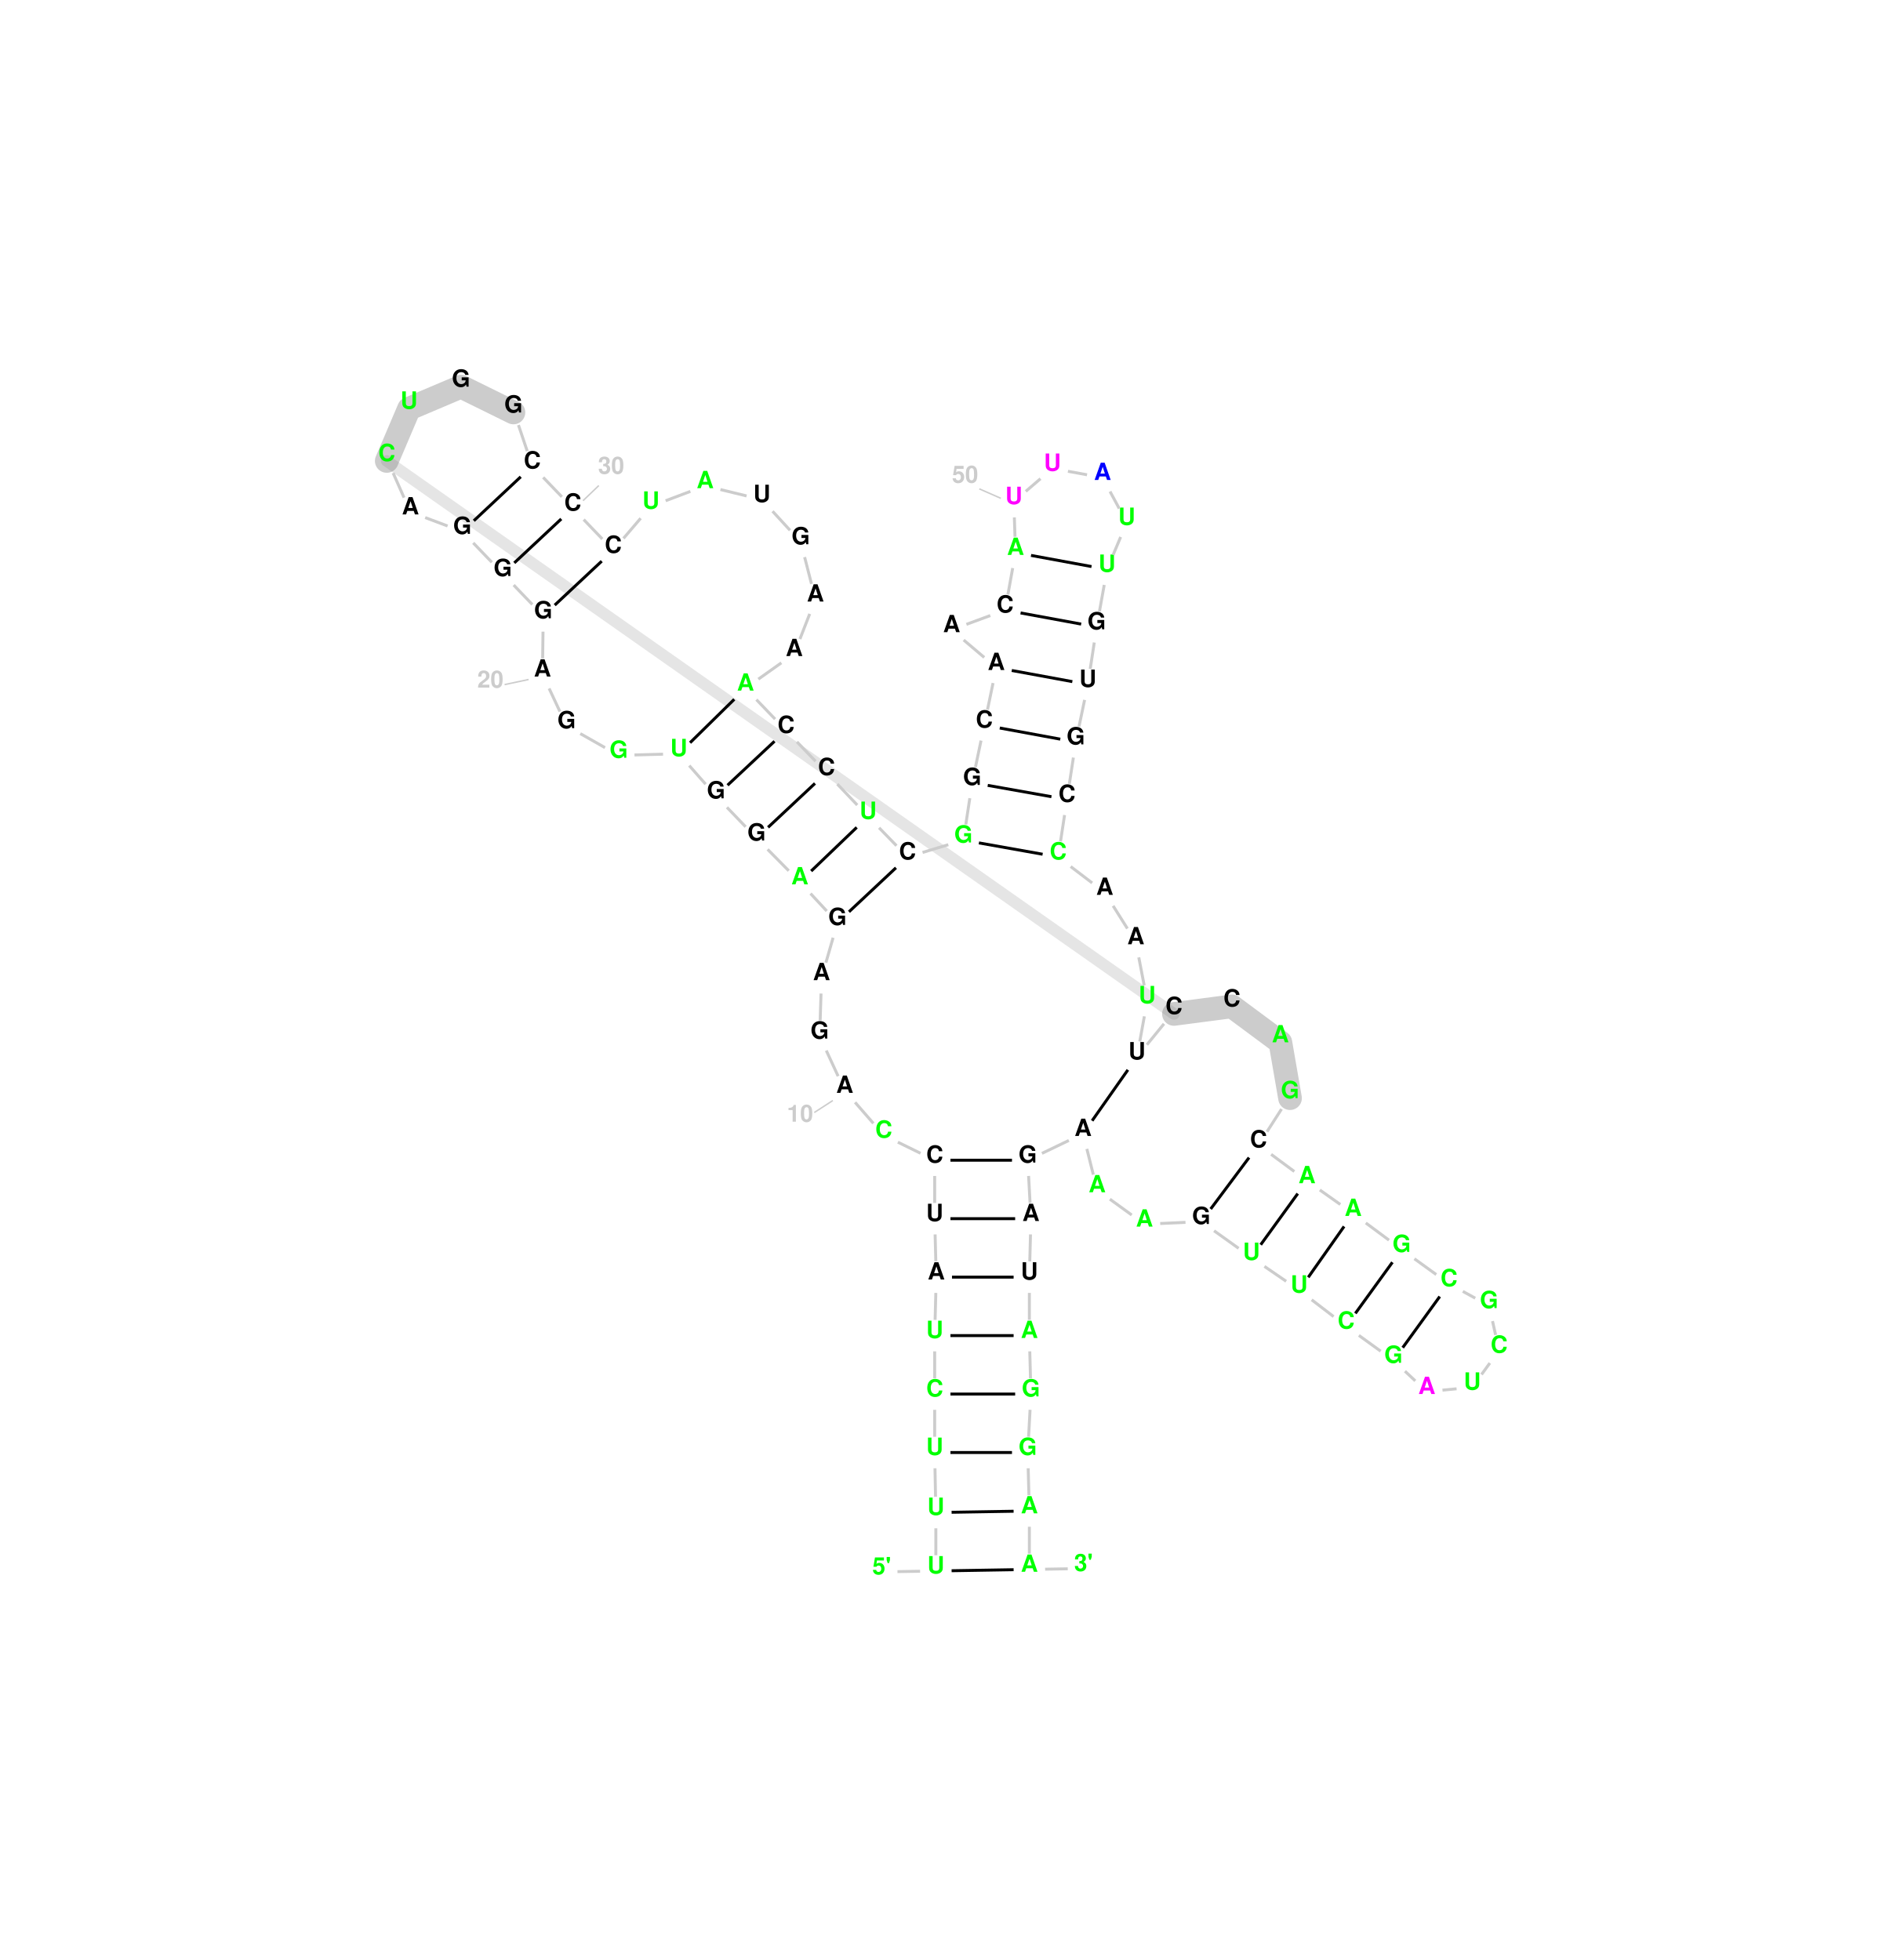
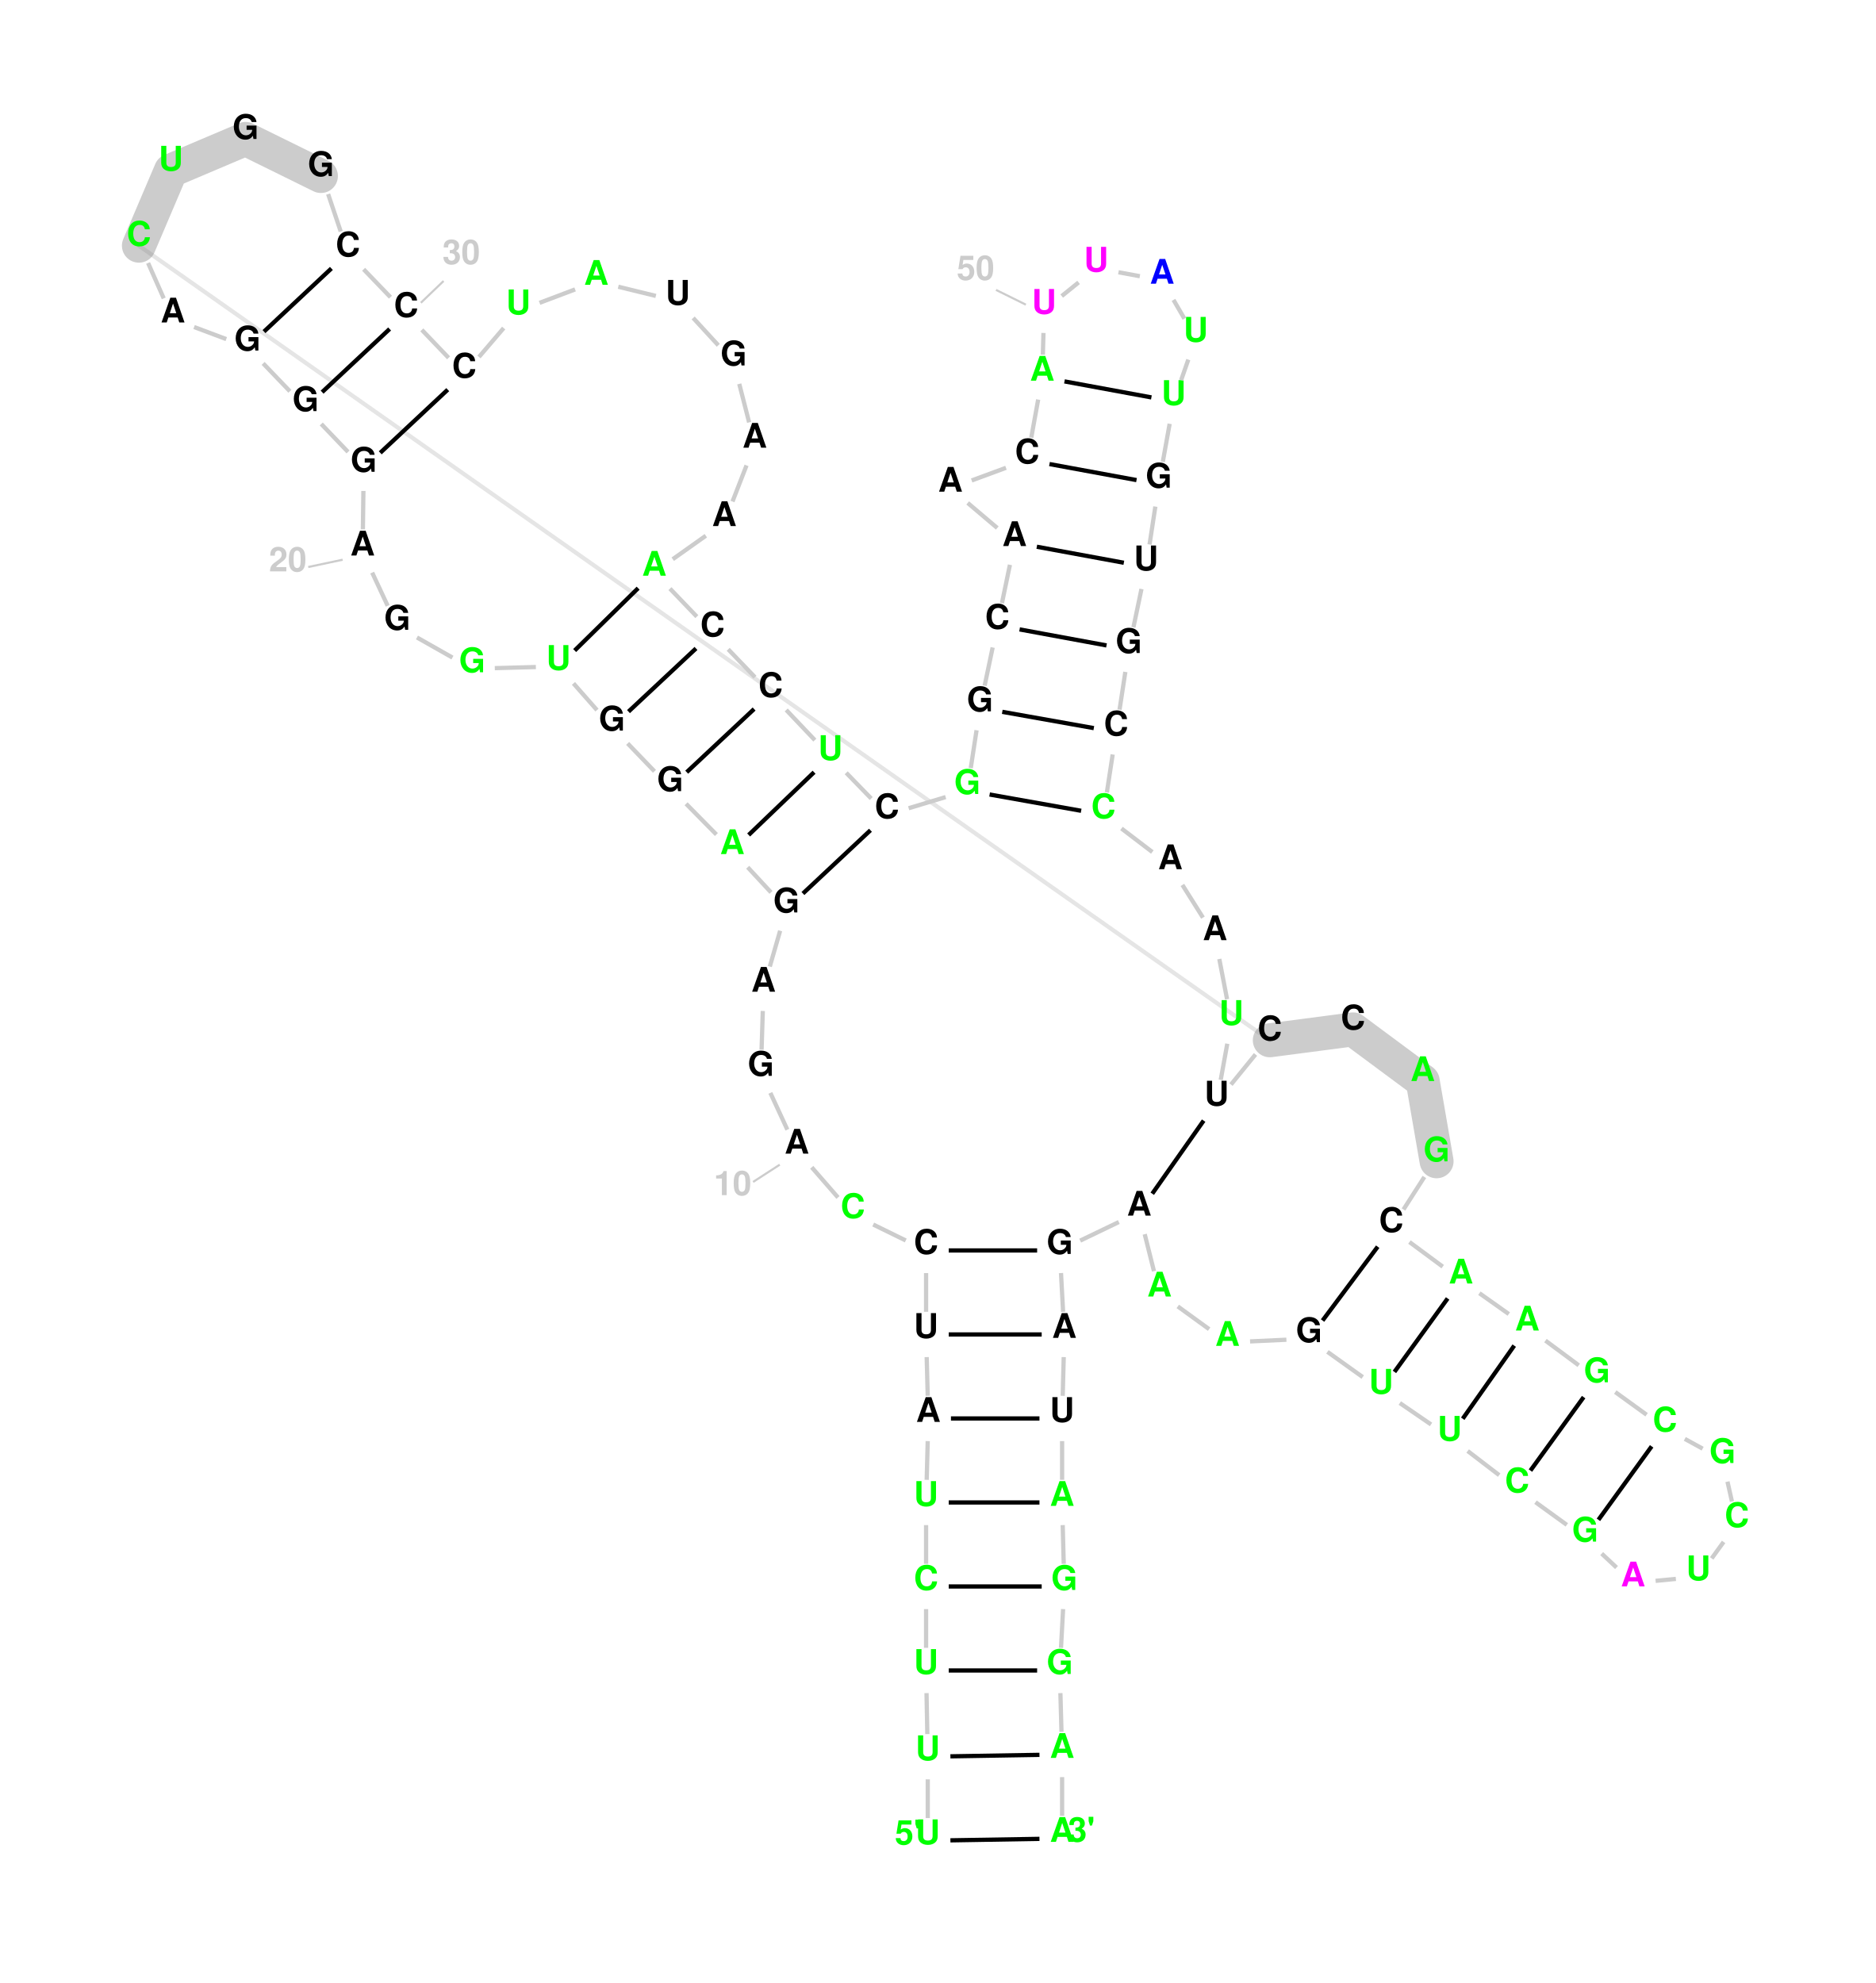
- <svg xmlns="http://www.w3.org/2000/svg" width="243.806" height="253.46">
+ <svg xmlns="http://www.w3.org/2000/svg" width="675.224" height="713.84">
  <g>
    <style type="text/css">


circle.red {stroke: rgb(255, 0, 255); fill: none; }
circle.green {stroke: rgb(0, 255, 0); fill: none; }
circle.blue {stroke: rgb(0, 0, 255); fill: none; }
circle.black {stroke: rgb(0, 0, 0); fill: none; }
circle.gray {stroke: rgb(204, 204, 204); fill: none; }
circle.brown {stroke: rgb(211.65, 104.55, 30.6); fill: none; }
- line.red {stroke: rgb(255, 0, 255); stroke-width: 0.382; }
- line.green {stroke: rgb(0, 255, 0); stroke-width: 0.382; }
- line.blue {stroke: rgb(0, 0, 255); stroke-width: 0.382; }
- line.black {stroke: rgb(0, 0, 0); stroke-width: 0.382; }
- line.gray {stroke: rgb(204, 204, 204); stroke-width: 0.382; }
- line.brown {stroke: rgb(211.65, 104.55, 30.6); stroke-width: 0.382; }
+ line.red {stroke: rgb(255, 0, 255); stroke-width: 1.528; }
+ line.green {stroke: rgb(0, 255, 0); stroke-width: 1.528; }
+ line.blue {stroke: rgb(0, 0, 255); stroke-width: 1.528; }
+ line.black {stroke: rgb(0, 0, 0); stroke-width: 1.528; }
+ line.gray {stroke: rgb(204, 204, 204); stroke-width: 1.528; }
+ line.brown {stroke: rgb(211.65, 104.55, 30.6); stroke-width: 1.528; }
line {stroke: rgb(0, 0, 0); }
- text.red {fill: rgb(255, 0, 255); font-size: 3.056px; font-weight: bold; font-family: Helvetica; }
- text.green {fill: rgb(0, 255, 0); font-size: 3.056px; font-weight: bold; font-family: Helvetica; }
- text.blue {fill: rgb(0, 0, 255); font-size: 3.056px; font-weight: bold; font-family: Helvetica; }
- text.black {fill: rgb(0, 0, 0); font-size: 3.056px; font-weight: bold; font-family: Helvetica; }
- text.gray {fill: rgb(204, 204, 204); font-size: 3.056px; font-weight: bold; font-family: Helvetica; }
- text.brown {fill: rgb(211.65, 104.55, 30.6); font-size: 3.056px; font-weight: bold; font-family: Helvetica; }
- text {fill: rgb(0, 0, 0); font-size: 3.056px; font-weight: bold; font-family: Helvetica; text-anchor: middle; alignment-baseline: middle; }
+ text.red {fill: rgb(255, 0, 255); font-size: 12.225px; font-weight: bold; font-family: Helvetica; }
+ text.green {fill: rgb(0, 255, 0); font-size: 12.225px; font-weight: bold; font-family: Helvetica; }
+ text.blue {fill: rgb(0, 0, 255); font-size: 12.225px; font-weight: bold; font-family: Helvetica; }
+ text.black {fill: rgb(0, 0, 0); font-size: 12.225px; font-weight: bold; font-family: Helvetica; }
+ text.gray {fill: rgb(204, 204, 204); font-size: 12.225px; font-weight: bold; font-family: Helvetica; }
+ text.brown {fill: rgb(211.65, 104.55, 30.6); font-size: 12.225px; font-weight: bold; font-family: Helvetica; }
+ text {fill: rgb(0, 0, 0); font-size: 12.225px; font-weight: bold; font-family: Helvetica; text-anchor: middle; alignment-baseline: middle; }

.pseudoknot_connection{stroke-linecap: round; stroke-opacity: 0.2; stroke-width: 1.5; }
- .pseudoknot_segment1{stroke-linecap: round; stroke-opacity: 0.4; stroke-width: 3.056; }
- .pseudoknot_segment2{stroke-linecap: round; stroke-opacity: 0.4; stroke-width: 3.056; }
- line.numbering-line{stroke: rgb(204, 204, 204); stroke-width: 0.191; }
+ .pseudoknot_segment1{stroke-linecap: round; stroke-opacity: 0.4; stroke-width: 12.225; }
+ .pseudoknot_segment2{stroke-linecap: round; stroke-opacity: 0.4; stroke-width: 12.225; }
+ line.numbering-line{stroke: rgb(204, 204, 204); stroke-width: 0.764; }
line.predicted{stroke: rgb(0, 0, 0); stroke-dasharray: 2; }
polyline{fill: none; stroke-linejoin: round; }
template{visibility: hidden; }
text.numbering-label{fill: rgb(204, 204, 204); }

</style>
  </g>
  <g>
-     <polyline points="50 59.61, 52.88 52.85, 59.6 50, 66.38 53.34" class="gray pseudoknot_segment1" stroke="gray" title="Pseudoknot 25:28--64:67(CUGG--CCAG)" id="pn-25-28-64-67" />
-   </g>
-   <g>
-     <polyline points="151.77 131.12, 159.26 130.14, 165.53 134.79, 166.78 142.01" class="gray pseudoknot_segment2" stroke="gray" title="Pseudoknot 25:28--64:67(CUGG--CCAG)" id="pn-25-28-64-67" />
-   </g>
-   <g>
-     <polyline points="50 59.61, 151.77 131.12" class="gray pseudoknot_connection" stroke="gray" title="Pseudoknot 25:28--64:67(CUGG--CCAG)" id="pn-25-28-64-67" />
-   </g>
-   <g>
-     <text x="113.991" y="203.576" class="green">5'</text>
-   </g>
-   <g>
-     <text x="120.99" y="203.46" class="green">U</text>
-   </g>
-   <g>
-     <line x1="123.027" y1="203.121" x2="131.043" y2="202.988" class="black" />
-   </g>
-   <g>
-     <text x="120.99" y="195.9" class="green">U</text>
-   </g>
-   <g>
-     <line x1="123.027" y1="195.561" x2="131.043" y2="195.428" class="black" />
-   </g>
-   <g>
-     <text x="120.84" y="188.14" class="green">U</text>
-   </g>
-   <g>
-     <line x1="122.877" y1="187.834" x2="130.833" y2="187.834" class="black" />
-   </g>
-   <g>
-     <text x="120.84" y="180.58" class="green">C</text>
-   </g>
-   <g>
-     <line x1="122.877" y1="180.274" x2="131.243" y2="180.274" class="black" />
-   </g>
-   <g>
-     <text x="120.84" y="173.02" class="green">U</text>
-   </g>
-   <g>
-     <line x1="122.877" y1="172.714" x2="131.043" y2="172.714" class="black" />
-   </g>
-   <g>
-     <text x="121.04" y="165.46" class="black">A</text>
-   </g>
-   <g>
-     <line x1="123.077" y1="165.154" x2="131.043" y2="165.154" class="black" />
-   </g>
-   <g>
-     <text x="120.84" y="157.9" class="black">U</text>
-   </g>
-   <g>
-     <line x1="122.877" y1="157.594" x2="131.243" y2="157.594" class="black" />
-   </g>
-   <g>
-     <text x="120.84" y="150.34" class="black">C</text>
-   </g>
-   <g>
-     <line x1="122.877" y1="150.034" x2="130.833" y2="150.034" class="black" />
-   </g>
-   <g>
-     <text x="114.25" y="147.11" class="green">C</text>
-   </g>
-   <g>
-     <text x="109.21" y="141.32" class="black">A</text>
-   </g>
-   <g>
-     <text x="103.436" y="145.055" class="numbering-label sequential">10</text>
-   </g>
-   <g>
-     <line x1="107.67" y1="142.316" x2="105.27" y2="143.869" class="numbering-line sequential" />
-   </g>
-   <g>
-     <text x="105.97" y="134.31" class="black">G</text>
-   </g>
-   <g>
-     <text x="106.21" y="126.75" class="black">A</text>
-   </g>
-   <g>
-     <text x="108.27" y="119.61" class="black">G</text>
-   </g>
-   <g>
-     <line x1="109.757" y1="117.911" x2="115.833" y2="112.218" class="black" />
-   </g>
-   <g>
-     <text x="103.4" y="114.36" class="green">A</text>
-   </g>
-   <g>
-     <line x1="104.87" y1="112.644" x2="110.76" y2="106.995" class="black" />
-   </g>
-   <g>
-     <text x="97.81" y="108.69" class="black">G</text>
-   </g>
-   <g>
-     <line x1="99.297" y1="106.991" x2="105.363" y2="101.307" class="black" />
-   </g>
-   <g>
-     <text x="92.57" y="103.24" class="black">G</text>
-   </g>
-   <g>
-     <line x1="94.058" y1="101.542" x2="100.132" y2="95.857" class="black" />
-   </g>
-   <g>
-     <text x="87.76" y="97.78" class="green">U</text>
-   </g>
-   <g>
-     <line x1="89.213" y1="96.046" x2="94.927" y2="90.432" class="black" />
-   </g>
-   <g>
-     <text x="79.99" y="97.99" class="green">G</text>
-   </g>
-   <g>
-     <text x="73.25" y="94.17" class="black">G</text>
-   </g>
-   <g>
-     <text x="70.13" y="87.49" class="black">A</text>
-   </g>
-   <g>
-     <text x="63.404" y="88.918" class="numbering-label sequential">20</text>
-   </g>
-   <g>
-     <line x1="68.336" y1="87.871" x2="65.237" y2="88.529" class="numbering-line sequential" />
-   </g>
-   <g>
-     <text x="70.23" y="79.95" class="black">G</text>
-   </g>
-   <g>
-     <line x1="71.718" y1="78.252" x2="77.792" y2="72.567" class="black" />
-   </g>
-   <g>
-     <text x="65" y="74.49" class="black">G</text>
-   </g>
-   <g>
-     <line x1="66.488" y1="72.792" x2="72.562" y2="67.107" class="black" />
-   </g>
-   <g>
-     <text x="59.77" y="69.04" class="black">G</text>
-   </g>
-   <g>
-     <line x1="61.257" y1="67.341" x2="67.323" y2="61.657" class="black" />
-   </g>
-   <g>
-     <text x="53.06" y="66.52" class="black">A</text>
-   </g>
-   <g>
-     <text x="50" y="59.61" class="green">C</text>
-   </g>
-   <g>
-     <text x="52.88" y="52.85" class="green">U</text>
-   </g>
-   <g>
-     <text x="59.6" y="50" class="black">G</text>
-   </g>
-   <g>
-     <text x="66.38" y="53.34" class="black">G</text>
-   </g>
-   <g>
-     <text x="68.81" y="60.57" class="black">C</text>
-   </g>
-   <g>
-     <text x="74.05" y="66.02" class="black">C</text>
-   </g>
-   <g>
-     <text x="79.011" y="61.259" class="numbering-label sequential">30</text>
-   </g>
-   <g>
-     <line x1="75.373" y1="64.75" x2="77.419" y2="62.787" class="numbering-line sequential" />
-   </g>
-   <g>
-     <text x="79.28" y="71.48" class="black">C</text>
-   </g>
-   <g>
-     <text x="84.15" y="65.78" class="green">U</text>
-   </g>
-   <g>
-     <text x="91.16" y="63.13" class="green">A</text>
-   </g>
-   <g>
-     <text x="98.5" y="64.92" class="black">U</text>
-   </g>
-   <g>
-     <text x="103.52" y="70.38" class="black">G</text>
-   </g>
-   <g>
-     <text x="105.42" y="77.79" class="black">A</text>
-   </g>
-   <g>
-     <text x="102.68" y="84.84" class="black">A</text>
-   </g>
-   <g>
-     <text x="96.38" y="89.31" class="green">A</text>
-   </g>
-   <g>
-     <text x="101.62" y="94.77" class="black">C</text>
-   </g>
-   <g>
-     <text x="106.85" y="100.22" class="black">C</text>
-   </g>
-   <g>
-     <text x="112.23" y="105.89" class="green">U</text>
-   </g>
-   <g>
-     <text x="117.32" y="111.13" class="black">C</text>
-   </g>
-   <g>
-     <text x="124.55" y="108.95" class="green">G</text>
-   </g>
-   <g>
-     <line x1="126.556" y1="109.001" x2="134.794" y2="110.467" class="black" />
-   </g>
-   <g>
-     <text x="125.69" y="101.51" class="black">G</text>
-   </g>
-   <g>
-     <line x1="127.696" y1="101.561" x2="135.934" y2="103.027" class="black" />
-   </g>
-   <g>
-     <text x="127.25" y="94.08" class="black">C</text>
-   </g>
-   <g>
-     <line x1="129.254" y1="94.144" x2="137.076" y2="95.585" class="black" />
-   </g>
-   <g>
-     <text x="128.8" y="86.64" class="black">A</text>
-   </g>
-   <g>
-     <line x1="130.804" y1="86.703" x2="138.636" y2="88.145" class="black" />
-   </g>
-   <g>
-     <text x="123.03" y="81.75" class="black">A</text>
-   </g>
-   <g>
-     <text x="129.94" y="79.2" class="black">C</text>
-   </g>
-   <g>
-     <line x1="131.944" y1="79.263" x2="139.776" y2="80.705" class="black" />
-   </g>
-   <g>
-     <text x="131.29" y="71.76" class="green">A</text>
-   </g>
-   <g>
-     <line x1="133.294" y1="71.824" x2="141.116" y2="73.265" class="black" />
-   </g>
-   <g>
-     <text x="131.071" y="65.177" class="red">U</text>
-   </g>
-   <g>
-     <text x="124.774" y="62.415" class="numbering-label sequential">50</text>
-   </g>
-   <g>
-     <line x1="129.392" y1="64.441" x2="126.608" y2="63.219" class="numbering-line sequential" />
-   </g>
-   <g>
-     <text x="136.062" y="60.88" class="red">U</text>
-   </g>
-   <g>
-     <text x="142.54" y="62.073" class="blue">A</text>
-   </g>
-   <g>
-     <text x="145.671" y="67.868" class="green">U</text>
-   </g>
-   <g>
-     <text x="143.12" y="73.94" class="green">U</text>
-   </g>
-   <g>
-     <text x="141.78" y="81.38" class="black">G</text>
-   </g>
-   <g>
-     <text x="140.64" y="88.82" class="black">U</text>
-   </g>
-   <g>
-     <text x="139.08" y="96.26" class="black">G</text>
-   </g>
-   <g>
-     <text x="137.94" y="103.69" class="black">C</text>
-   </g>
-   <g>
-     <text x="136.8" y="111.13" class="green">C</text>
-   </g>
-   <g>
-     <text x="142.82" y="115.72" class="black">A</text>
-   </g>
-   <g>
-     <text x="146.84" y="122.11" class="black">A</text>
-   </g>
-   <g>
-     <text x="148.31" y="129.73" class="green">U</text>
-   </g>
-   <g>
-     <text x="146.99" y="136.99" class="black">U</text>
-   </g>
-   <g>
-     <line x1="145.818" y1="138.351" x2="141.192" y2="144.928" class="black" />
-   </g>
-   <g>
-     <text x="151.77" y="131.12" class="black">C</text>
-   </g>
-   <g>
-     <text x="159.26" y="130.14" class="black">C</text>
-   </g>
-   <g>
-     <text x="165.53" y="134.79" class="green">A</text>
-   </g>
-   <g>
-     <text x="166.78" y="142.01" class="green">G</text>
-   </g>
-   <g>
-     <text x="162.7" y="148.37" class="black">C</text>
-   </g>
-   <g>
-     <line x1="161.481" y1="149.697" x2="156.519" y2="156.342" class="black" />
-   </g>
-   <g>
-     <text x="168.97" y="153.01" class="green">A</text>
-   </g>
-   <g>
-     <line x1="167.775" y1="154.354" x2="162.985" y2="160.964" class="black" />
-   </g>
-   <g>
-     <text x="174.94" y="157.24" class="green">A</text>
-   </g>
-   <g>
-     <line x1="173.767" y1="158.6" x2="169.133" y2="165.179" class="black" />
-   </g>
-   <g>
-     <text x="181.21" y="161.89" class="green">G</text>
-   </g>
-   <g>
-     <line x1="180.015" y1="163.234" x2="175.225" y2="169.844" class="black" />
-   </g>
-   <g>
-     <text x="187.33" y="166.32" class="green">C</text>
-   </g>
-   <g>
-     <line x1="186.135" y1="167.664" x2="181.345" y2="174.274" class="black" />
-   </g>
-   <g>
-     <text x="192.51" y="169.158" class="green">G</text>
-   </g>
-   <g>
-     <text x="193.806" y="174.921" class="green">C</text>
-   </g>
-   <g>
-     <text x="190.341" y="179.704" class="green">U</text>
-   </g>
-   <g>
-     <text x="184.461" y="180.268" class="red">A</text>
-   </g>
-   <g>
-     <text x="180.15" y="176.23" class="green">G</text>
-   </g>
-   <g>
-     <text x="174.03" y="171.8" class="green">C</text>
-   </g>
-   <g>
-     <text x="167.96" y="167.15" class="green">U</text>
-   </g>
-   <g>
-     <text x="161.79" y="162.92" class="green">U</text>
-   </g>
-   <g>
-     <text x="155.3" y="158.28" class="black">G</text>
-   </g>
-   <g>
-     <text x="147.96" y="158.62" class="green">A</text>
-   </g>
-   <g>
-     <text x="141.84" y="154.18" class="green">A</text>
-   </g>
-   <g>
-     <text x="140.02" y="146.9" class="black">A</text>
-   </g>
-   <g>
-     <text x="132.87" y="150.34" class="black">G</text>
-   </g>
-   <g>
-     <text x="133.28" y="157.9" class="black">A</text>
-   </g>
-   <g>
-     <text x="133.08" y="165.46" class="black">U</text>
-   </g>
-   <g>
-     <text x="133.08" y="173.02" class="green">A</text>
-   </g>
-   <g>
-     <text x="133.28" y="180.58" class="green">G</text>
-   </g>
-   <g>
-     <text x="132.87" y="188.14" class="green">G</text>
-   </g>
-   <g>
-     <text x="133.08" y="195.7" class="green">A</text>
-   </g>
-   <g>
-     <text x="133.08" y="203.26" class="green">A</text>
-   </g>
-   <g>
-     <text x="140.079" y="203.144" class="green">3'</text>
-   </g>
-   <g>
-     <line x1="116.028" y1="203.236" x2="118.953" y2="203.188" class="gray" />
-   </g>
-   <g>
-     <line x1="120.99" y1="201.117" x2="120.99" y2="197.632" class="gray" />
-   </g>
-   <g>
-     <line x1="120.951" y1="193.557" x2="120.879" y2="189.871" class="gray" />
-   </g>
-   <g>
-     <line x1="120.84" y1="185.797" x2="120.84" y2="182.312" class="gray" />
-   </g>
-   <g>
-     <line x1="120.84" y1="178.237" x2="120.84" y2="174.752" class="gray" />
-   </g>
-   <g>
-     <line x1="120.894" y1="170.678" x2="120.986" y2="167.191" class="gray" />
-   </g>
-   <g>
-     <line x1="120.986" y1="163.118" x2="120.894" y2="159.631" class="gray" />
-   </g>
-   <g>
-     <line x1="120.84" y1="155.557" x2="120.84" y2="152.072" class="gray" />
-   </g>
-   <g>
-     <line x1="119.01" y1="149.138" x2="116.08" y2="147.701" class="gray" />
-   </g>
-   <g>
-     <line x1="112.912" y1="145.268" x2="110.548" y2="142.551" class="gray" />
-   </g>
-   <g>
-     <line x1="108.355" y1="139.165" x2="106.825" y2="135.854" class="gray" />
-   </g>
-   <g>
-     <line x1="106.035" y1="131.968" x2="106.145" y2="128.481" class="gray" />
-   </g>
-   <g>
-     <line x1="106.775" y1="124.487" x2="107.705" y2="121.262" class="gray" />
-   </g>
-   <g>
-     <line x1="106.884" y1="117.811" x2="104.786" y2="115.548" class="gray" />
-   </g>
-   <g>
-     <line x1="101.97" y1="112.603" x2="99.24" y2="109.835" class="gray" />
-   </g>
-   <g>
-     <line x1="96.398" y1="106.916" x2="93.982" y2="104.403" class="gray" />
-   </g>
-   <g>
-     <line x1="91.223" y1="101.406" x2="89.107" y2="99.003" class="gray" />
-   </g>
-   <g>
-     <line x1="85.723" y1="97.529" x2="82.027" y2="97.629" class="gray" />
-   </g>
-   <g>
-     <line x1="78.217" y1="96.68" x2="75.023" y2="94.869" class="gray" />
-   </g>
-   <g>
-     <line x1="72.388" y1="92.018" x2="70.992" y2="89.03" class="gray" />
-   </g>
-   <g>
-     <line x1="70.157" y1="85.147" x2="70.203" y2="81.682" class="gray" />
-   </g>
-   <g>
-     <line x1="68.821" y1="78.173" x2="66.409" y2="75.656" class="gray" />
-   </g>
-   <g>
-     <line x1="63.589" y1="72.714" x2="61.181" y2="70.204" class="gray" />
-   </g>
-   <g>
-     <line x1="57.863" y1="68.018" x2="54.967" y2="66.931" class="gray" />
-   </g>
-   <g>
-     <line x1="52.235" y1="64.351" x2="50.825" y2="61.167" class="gray" />
-   </g>
-   <g>
-     <line x1="50.799" y1="57.43" x2="52.081" y2="54.419" class="gray" />
-   </g>
-   <g>
-     <line x1="54.756" y1="51.749" x2="57.724" y2="50.49" class="gray" />
-   </g>
-   <g>
-     <line x1="61.428" y1="50.595" x2="64.552" y2="52.134" class="gray" />
-   </g>
-   <g>
-     <line x1="67.029" y1="54.966" x2="68.161" y2="58.333" class="gray" />
-   </g>
-   <g>
-     <line x1="70.222" y1="61.733" x2="72.638" y2="64.246" class="gray" />
-   </g>
-   <g>
-     <line x1="75.459" y1="67.186" x2="77.871" y2="69.703" class="gray" />
-   </g>
-   <g>
-     <line x1="80.603" y1="69.625" x2="82.826" y2="67.023" class="gray" />
-   </g>
-   <g>
-     <line x1="86.056" y1="64.754" x2="89.254" y2="63.545" class="gray" />
-   </g>
-   <g>
-     <line x1="93.139" y1="63.307" x2="96.52" y2="64.132" class="gray" />
-   </g>
-   <g>
-     <line x1="99.879" y1="66.114" x2="102.141" y2="68.575" class="gray" />
-   </g>
-   <g>
-     <line x1="104.026" y1="72.048" x2="104.914" y2="75.511" class="gray" />
-   </g>
-   <g>
-     <line x1="104.682" y1="79.383" x2="103.418" y2="82.635" class="gray" />
-   </g>
-   <g>
-     <line x1="101.018" y1="85.713" x2="98.042" y2="87.825" class="gray" />
-   </g>
-   <g>
-     <line x1="97.791" y1="90.474" x2="100.209" y2="92.994" class="gray" />
-   </g>
-   <g>
-     <line x1="103.031" y1="95.934" x2="105.439" y2="98.444" class="gray" />
-   </g>
-   <g>
-     <line x1="108.252" y1="101.392" x2="110.828" y2="104.106" class="gray" />
-   </g>
-   <g>
-     <line x1="113.65" y1="107.046" x2="115.9" y2="109.363" class="gray" />
-   </g>
-   <g>
-     <line x1="119.271" y1="110.236" x2="122.599" y2="109.233" class="gray" />
-   </g>
-   <g>
-     <line x1="124.859" y1="106.63" x2="125.381" y2="103.218" class="gray" />
-   </g>
-   <g>
-     <line x1="126.109" y1="99.21" x2="126.831" y2="95.768" class="gray" />
-   </g>
-   <g>
-     <line x1="127.666" y1="91.78" x2="128.384" y2="88.329" class="gray" />
-   </g>
-   <g>
-     <line x1="127.246" y1="85.017" x2="124.584" y2="82.762" class="gray" />
-   </g>
-   <g>
-     <line x1="124.941" y1="80.739" x2="128.029" y2="79.6" class="gray" />
-   </g>
-   <g>
-     <line x1="130.304" y1="76.89" x2="130.926" y2="73.459" class="gray" />
-   </g>
-   <g>
-     <line x1="131.222" y1="69.418" x2="131.139" y2="66.908" class="gray" />
-   </g>
-   <g>
-     <line x1="132.615" y1="63.542" x2="134.518" y2="61.903" class="gray" />
-   </g>
-   <g>
-     <line x1="138.066" y1="60.943" x2="140.536" y2="61.398" class="gray" />
-   </g>
-   <g>
-     <line x1="143.508" y1="63.56" x2="144.702" y2="65.769" class="gray" />
-   </g>
-   <g>
-     <line x1="144.882" y1="69.44" x2="143.909" y2="71.756" class="gray" />
-   </g>
-   <g>
-     <line x1="142.759" y1="75.64" x2="142.141" y2="79.069" class="gray" />
-   </g>
-   <g>
-     <line x1="141.471" y1="83.088" x2="140.949" y2="86.5" class="gray" />
-   </g>
-   <g>
-     <line x1="140.222" y1="90.508" x2="139.498" y2="93.96" class="gray" />
-   </g>
-   <g>
-     <line x1="138.771" y1="97.968" x2="138.249" y2="101.37" class="gray" />
-   </g>
-   <g>
-     <line x1="137.631" y1="105.398" x2="137.109" y2="108.81" class="gray" />
-   </g>
-   <g>
-     <line x1="138.42" y1="112.06" x2="141.2" y2="114.179" class="gray" />
-   </g>
-   <g>
-     <line x1="143.905" y1="117.139" x2="145.755" y2="120.08" class="gray" />
-   </g>
-   <g>
-     <line x1="147.226" y1="123.805" x2="147.924" y2="127.424" class="gray" />
-   </g>
-   <g>
-     <line x1="147.946" y1="131.429" x2="147.354" y2="134.68" class="gray" />
-   </g>
-   <g>
-     <line x1="148.277" y1="135.104" x2="150.483" y2="132.394" class="gray" />
-   </g>
-   <g>
-     <line x1="153.79" y1="130.55" x2="157.24" y2="130.099" class="gray" />
-   </g>
-   <g>
-     <line x1="160.897" y1="131.048" x2="163.893" y2="133.271" class="gray" />
-   </g>
-   <g>
-     <line x1="165.878" y1="136.492" x2="166.432" y2="139.697" class="gray" />
-   </g>
-   <g>
-     <line x1="165.68" y1="143.419" x2="163.8" y2="146.349" class="gray" />
-   </g>
-   <g>
-     <line x1="164.338" y1="149.276" x2="167.332" y2="151.492" class="gray" />
-   </g>
-   <g>
-     <line x1="170.632" y1="153.882" x2="173.278" y2="155.756" class="gray" />
-   </g>
-   <g>
-     <line x1="176.577" y1="158.148" x2="179.573" y2="160.371" class="gray" />
-   </g>
-   <g>
-     <line x1="182.86" y1="162.779" x2="185.68" y2="164.82" class="gray" />
-   </g>
-   <g>
-     <line x1="189.117" y1="166.994" x2="190.723" y2="167.874" class="gray" />
-   </g>
-   <g>
-     <line x1="192.957" y1="170.841" x2="193.359" y2="172.628" class="gray" />
-   </g>
-   <g>
-     <line x1="192.611" y1="176.265" x2="191.536" y2="177.749" class="gray" />
-   </g>
-   <g>
-     <line x1="188.312" y1="179.593" x2="186.489" y2="179.768" class="gray" />
-   </g>
-   <g>
-     <line x1="182.974" y1="178.569" x2="181.637" y2="177.317" class="gray" />
-   </g>
-   <g>
-     <line x1="178.5" y1="174.73" x2="175.68" y2="172.689" class="gray" />
-   </g>
-   <g>
-     <line x1="172.413" y1="170.255" x2="169.577" y2="168.083" class="gray" />
-   </g>
-   <g>
-     <line x1="166.28" y1="165.692" x2="163.47" y2="163.766" class="gray" />
-   </g>
-   <g>
-     <line x1="160.133" y1="161.429" x2="156.957" y2="159.159" class="gray" />
-   </g>
-   <g>
-     <line x1="153.265" y1="158.069" x2="149.995" y2="158.22" class="gray" />
-   </g>
-   <g>
-     <line x1="146.311" y1="157.118" x2="143.489" y2="155.071" class="gray" />
-   </g>
-   <g>
-     <line x1="141.346" y1="151.898" x2="140.514" y2="148.571" class="gray" />
-   </g>
-   <g>
-     <line x1="138.184" y1="147.478" x2="134.706" y2="149.151" class="gray" />
-   </g>
-   <g>
-     <line x1="132.98" y1="152.069" x2="133.17" y2="155.56" class="gray" />
-   </g>
-   <g>
-     <line x1="133.226" y1="159.631" x2="133.134" y2="163.118" class="gray" />
-   </g>
-   <g>
-     <line x1="133.08" y1="167.192" x2="133.08" y2="170.677" class="gray" />
-   </g>
-   <g>
-     <line x1="133.134" y1="174.751" x2="133.226" y2="178.238" class="gray" />
-   </g>
-   <g>
-     <line x1="133.17" y1="182.309" x2="132.98" y2="185.8" class="gray" />
-   </g>
-   <g>
-     <line x1="132.927" y1="189.871" x2="133.023" y2="193.358" class="gray" />
-   </g>
-   <g>
-     <line x1="133.08" y1="197.432" x2="133.08" y2="200.917" class="gray" />
-   </g>
-   <g>
-     <line x1="135.117" y1="202.921" x2="138.042" y2="202.872" class="gray" />
+     <polyline points="50 88.44, 61.52 61.4, 88.4 50, 115.52 63.36" class="gray pseudoknot_segment1" stroke="gray" title="Pseudoknot 25:28--64:67(CUGG--CCAG)" id="pn-25-28-64-67" />
+   </g>
+   <g>
+     <polyline points="457.08 374.48, 487.04 370.56, 512.12 389.16, 517.12 418.04" class="gray pseudoknot_segment2" stroke="gray" title="Pseudoknot 25:28--64:67(CUGG--CCAG)" id="pn-25-28-64-67" />
+   </g>
+   <g>
+     <polyline points="50 88.44, 457.08 374.48" class="gray pseudoknot_connection" stroke="gray" title="Pseudoknot 25:28--64:67(CUGG--CCAG)" id="pn-25-28-64-67" />
+   </g>
+   <g>
+     <text x="326.961" y="663.956" class="green">5'</text>
+   </g>
+   <g>
+     <text x="333.96" y="663.84" class="green">U</text>
+   </g>
+   <g>
+     <line x1="342.109" y1="662.483" x2="374.171" y2="661.952" class="black" />
+   </g>
+   <g>
+     <text x="333.96" y="633.6" class="green">U</text>
+   </g>
+   <g>
+     <line x1="342.109" y1="632.243" x2="374.171" y2="631.712" class="black" />
+   </g>
+   <g>
+     <text x="333.36" y="602.56" class="green">U</text>
+   </g>
+   <g>
+     <line x1="341.51" y1="601.338" x2="373.33" y2="601.338" class="black" />
+   </g>
+   <g>
+     <text x="333.36" y="572.32" class="green">C</text>
+   </g>
+   <g>
+     <line x1="341.51" y1="571.098" x2="374.97" y2="571.098" class="black" />
+   </g>
+   <g>
+     <text x="333.36" y="542.08" class="green">U</text>
+   </g>
+   <g>
+     <line x1="341.51" y1="540.858" x2="374.17" y2="540.858" class="black" />
+   </g>
+   <g>
+     <text x="334.16" y="511.84" class="black">A</text>
+   </g>
+   <g>
+     <line x1="342.31" y1="510.618" x2="374.17" y2="510.618" class="black" />
+   </g>
+   <g>
+     <text x="333.36" y="481.6" class="black">U</text>
+   </g>
+   <g>
+     <line x1="341.51" y1="480.378" x2="374.97" y2="480.378" class="black" />
+   </g>
+   <g>
+     <text x="333.36" y="451.36" class="black">C</text>
+   </g>
+   <g>
+     <line x1="341.51" y1="450.138" x2="373.33" y2="450.138" class="black" />
+   </g>
+   <g>
+     <text x="307" y="438.44" class="green">C</text>
+   </g>
+   <g>
+     <text x="286.84" y="415.28" class="black">A</text>
+   </g>
+   <g>
+     <text x="263.745" y="430.22" class="numbering-label sequential">10</text>
+   </g>
+   <g>
+     <line x1="280.681" y1="419.264" x2="271.08" y2="425.475" class="numbering-line sequential" />
+   </g>
+   <g>
+     <text x="273.88" y="387.24" class="black">G</text>
+   </g>
+   <g>
+     <text x="274.84" y="357" class="black">A</text>
+   </g>
+   <g>
+     <text x="283.08" y="328.44" class="black">G</text>
+   </g>
+   <g>
+     <line x1="289.027" y1="321.645" x2="313.333" y2="298.87" class="black" />
+   </g>
+   <g>
+     <text x="263.6" y="307.44" class="green">A</text>
+   </g>
+   <g>
+     <line x1="269.482" y1="300.576" x2="293.038" y2="277.979" class="black" />
+   </g>
+   <g>
+     <text x="241.24" y="284.76" class="black">G</text>
+   </g>
+   <g>
+     <line x1="247.187" y1="277.965" x2="271.453" y2="255.23" class="black" />
+   </g>
+   <g>
+     <text x="220.28" y="262.96" class="black">G</text>
+   </g>
+   <g>
+     <line x1="226.23" y1="256.168" x2="250.53" y2="233.427" class="black" />
+   </g>
+   <g>
+     <text x="201.04" y="241.12" class="green">U</text>
+   </g>
+   <g>
+     <line x1="206.853" y1="234.185" x2="229.707" y2="211.73" class="black" />
+   </g>
+   <g>
+     <text x="169.96" y="241.96" class="green">G</text>
+   </g>
+   <g>
+     <text x="143" y="226.68" class="black">G</text>
+   </g>
+   <g>
+     <text x="130.52" y="199.96" class="black">A</text>
+   </g>
+   <g>
+     <text x="103.614" y="205.674" class="numbering-label sequential">20</text>
+   </g>
+   <g>
+     <line x1="123.345" y1="201.484" x2="110.949" y2="204.116" class="numbering-line sequential" />
+   </g>
+   <g>
+     <text x="130.92" y="169.8" class="black">G</text>
+   </g>
+   <g>
+     <line x1="136.87" y1="163.008" x2="161.17" y2="140.267" class="black" />
+   </g>
+   <g>
+     <text x="110" y="147.96" class="black">G</text>
+   </g>
+   <g>
+     <line x1="115.95" y1="141.168" x2="140.25" y2="118.427" class="black" />
+   </g>
+   <g>
+     <text x="89.08" y="126.16" class="black">G</text>
+   </g>
+   <g>
+     <line x1="95.027" y1="119.365" x2="119.293" y2="96.63" class="black" />
+   </g>
+   <g>
+     <text x="62.24" y="116.08" class="black">A</text>
+   </g>
+   <g>
+     <text x="50" y="88.44" class="green">C</text>
+   </g>
+   <g>
+     <text x="61.52" y="61.4" class="green">U</text>
+   </g>
+   <g>
+     <text x="88.4" y="50" class="black">G</text>
+   </g>
+   <g>
+     <text x="115.52" y="63.36" class="black">G</text>
+   </g>
+   <g>
+     <text x="125.24" y="92.28" class="black">C</text>
+   </g>
+   <g>
+     <text x="146.2" y="114.08" class="black">C</text>
+   </g>
+   <g>
+     <text x="166.046" y="95.035" class="numbering-label sequential">30</text>
+   </g>
+   <g>
+     <line x1="151.492" y1="109.001" x2="159.676" y2="101.147" class="numbering-line sequential" />
+   </g>
+   <g>
+     <text x="167.12" y="135.92" class="black">C</text>
+   </g>
+   <g>
+     <text x="186.6" y="113.12" class="green">U</text>
+   </g>
+   <g>
+     <text x="214.64" y="102.52" class="green">A</text>
+   </g>
+   <g>
+     <text x="244" y="109.68" class="black">U</text>
+   </g>
+   <g>
+     <text x="264.08" y="131.52" class="black">G</text>
+   </g>
+   <g>
+     <text x="271.68" y="161.16" class="black">A</text>
+   </g>
+   <g>
+     <text x="260.72" y="189.36" class="black">A</text>
+   </g>
+   <g>
+     <text x="235.52" y="207.24" class="green">A</text>
+   </g>
+   <g>
+     <text x="256.48" y="229.08" class="black">C</text>
+   </g>
+   <g>
+     <text x="277.4" y="250.88" class="black">C</text>
+   </g>
+   <g>
+     <text x="298.92" y="273.56" class="green">U</text>
+   </g>
+   <g>
+     <text x="319.28" y="294.52" class="black">C</text>
+   </g>
+   <g>
+     <text x="348.2" y="285.8" class="green">G</text>
+   </g>
+   <g>
+     <line x1="356.224" y1="286.005" x2="389.176" y2="291.87" class="black" />
+   </g>
+   <g>
+     <text x="352.76" y="256.04" class="black">G</text>
+   </g>
+   <g>
+     <line x1="360.784" y1="256.245" x2="393.736" y2="262.11" class="black" />
+   </g>
+   <g>
+     <text x="359" y="226.32" class="black">C</text>
+   </g>
+   <g>
+     <line x1="367.015" y1="226.574" x2="398.305" y2="232.341" class="black" />
+   </g>
+   <g>
+     <text x="365.2" y="196.56" class="black">A</text>
+   </g>
+   <g>
+     <line x1="373.215" y1="196.813" x2="404.545" y2="202.582" class="black" />
+   </g>
+   <g>
+     <text x="342.12" y="177" class="black">A</text>
+   </g>
+   <g>
+     <text x="369.76" y="166.8" class="black">C</text>
+   </g>
+   <g>
+     <line x1="377.775" y1="167.053" x2="409.105" y2="172.822" class="black" />
+   </g>
+   <g>
+     <text x="375.16" y="137.04" class="green">A</text>
+   </g>
+   <g>
+     <line x1="383.175" y1="137.294" x2="414.465" y2="143.061" class="black" />
+   </g>
+   <g>
+     <text x="375.843" y="112.928" class="red">U</text>
+   </g>
+   <g>
+     <text x="351.19" y="100.729" class="numbering-label sequential">50</text>
+   </g>
+   <g>
+     <line x1="369.269" y1="109.675" x2="358.525" y2="104.358" class="numbering-line sequential" />
+   </g>
+   <g>
+     <text x="394.598" y="97.758" class="red">U</text>
+   </g>
+   <g>
+     <text x="418.321" y="102.129" class="blue">A</text>
+   </g>
+   <g>
+     <text x="430.436" y="122.988" class="green">U</text>
+   </g>
+   <g>
+     <text x="422.48" y="145.76" class="green">U</text>
+   </g>
+   <g>
+     <text x="417.12" y="175.52" class="black">G</text>
+   </g>
+   <g>
+     <text x="412.56" y="205.28" class="black">U</text>
+   </g>
+   <g>
+     <text x="406.32" y="235.04" class="black">G</text>
+   </g>
+   <g>
+     <text x="401.76" y="264.76" class="black">C</text>
+   </g>
+   <g>
+     <text x="397.2" y="294.52" class="green">C</text>
+   </g>
+   <g>
+     <text x="421.28" y="312.88" class="black">A</text>
+   </g>
+   <g>
+     <text x="437.36" y="338.44" class="black">A</text>
+   </g>
+   <g>
+     <text x="443.24" y="368.92" class="green">U</text>
+   </g>
+   <g>
+     <text x="437.96" y="397.96" class="black">U</text>
+   </g>
+   <g>
+     <line x1="433.271" y1="403.404" x2="414.769" y2="429.711" class="black" />
+   </g>
+   <g>
+     <text x="457.08" y="374.48" class="black">C</text>
+   </g>
+   <g>
+     <text x="487.04" y="370.56" class="black">C</text>
+   </g>
+   <g>
+     <text x="512.12" y="389.16" class="green">A</text>
+   </g>
+   <g>
+     <text x="517.12" y="418.04" class="green">G</text>
+   </g>
+   <g>
+     <text x="500.8" y="443.48" class="black">C</text>
+   </g>
+   <g>
+     <line x1="495.924" y1="448.788" x2="476.076" y2="475.367" class="black" />
+   </g>
+   <g>
+     <text x="525.88" y="462.04" class="green">A</text>
+   </g>
+   <g>
+     <line x1="521.098" y1="467.417" x2="501.942" y2="493.858" class="black" />
+   </g>
+   <g>
+     <text x="549.76" y="478.96" class="green">A</text>
+   </g>
+   <g>
+     <line x1="545.067" y1="484.401" x2="526.533" y2="510.714" class="black" />
+   </g>
+   <g>
+     <text x="574.84" y="497.56" class="green">G</text>
+   </g>
+   <g>
+     <line x1="570.058" y1="502.937" x2="550.902" y2="529.378" class="black" />
+   </g>
+   <g>
+     <text x="599.32" y="515.28" class="green">C</text>
+   </g>
+   <g>
+     <line x1="594.538" y1="520.657" x2="575.382" y2="547.098" class="black" />
+   </g>
+   <g>
+     <text x="620.039" y="526.634" class="green">G</text>
+   </g>
+   <g>
+     <text x="625.224" y="549.684" class="green">C</text>
+   </g>
+   <g>
+     <text x="611.362" y="568.817" class="green">U</text>
+   </g>
+   <g>
+     <text x="587.844" y="571.071" class="red">A</text>
+   </g>
+   <g>
+     <text x="570.6" y="554.92" class="green">G</text>
+   </g>
+   <g>
+     <text x="546.12" y="537.2" class="green">C</text>
+   </g>
+   <g>
+     <text x="521.84" y="518.6" class="green">U</text>
+   </g>
+   <g>
+     <text x="497.16" y="501.68" class="green">U</text>
+   </g>
+   <g>
+     <text x="471.2" y="483.12" class="black">G</text>
+   </g>
+   <g>
+     <text x="441.84" y="484.48" class="green">A</text>
+   </g>
+   <g>
+     <text x="417.36" y="466.72" class="green">A</text>
+   </g>
+   <g>
+     <text x="410.08" y="437.6" class="black">A</text>
+   </g>
+   <g>
+     <text x="381.48" y="451.36" class="black">G</text>
+   </g>
+   <g>
+     <text x="383.12" y="481.6" class="black">A</text>
+   </g>
+   <g>
+     <text x="382.32" y="511.84" class="black">U</text>
+   </g>
+   <g>
+     <text x="382.32" y="542.08" class="green">A</text>
+   </g>
+   <g>
+     <text x="383.12" y="572.32" class="green">G</text>
+   </g>
+   <g>
+     <text x="381.48" y="602.56" class="green">G</text>
+   </g>
+   <g>
+     <text x="382.32" y="632.8" class="green">A</text>
+   </g>
+   <g>
+     <text x="382.32" y="663.04" class="green">A</text>
+   </g>
+   <g>
+     <text x="389.319" y="662.924" class="green">3'</text>
+   </g>
+   <g>
+     <line x1="333.96" y1="654.468" x2="333.96" y2="640.527" class="gray" />
+   </g>
+   <g>
+     <line x1="333.802" y1="624.229" x2="333.518" y2="609.486" class="gray" />
+   </g>
+   <g>
+     <line x1="333.36" y1="593.188" x2="333.36" y2="579.247" class="gray" />
+   </g>
+   <g>
+     <line x1="333.36" y1="562.948" x2="333.36" y2="549.007" class="gray" />
+   </g>
+   <g>
+     <line x1="333.576" y1="532.71" x2="333.944" y2="518.765" class="gray" />
+   </g>
+   <g>
+     <line x1="333.944" y1="502.47" x2="333.576" y2="488.525" class="gray" />
+   </g>
+   <g>
+     <line x1="333.36" y1="472.228" x2="333.36" y2="458.287" class="gray" />
+   </g>
+   <g>
+     <line x1="326.042" y1="446.551" x2="314.318" y2="440.804" class="gray" />
+   </g>
+   <g>
+     <line x1="301.649" y1="431.07" x2="292.191" y2="420.205" class="gray" />
+   </g>
+   <g>
+     <line x1="283.421" y1="406.66" x2="277.299" y2="393.415" class="gray" />
+   </g>
+   <g>
+     <line x1="274.139" y1="377.872" x2="274.581" y2="363.923" class="gray" />
+   </g>
+   <g>
+     <line x1="277.099" y1="347.947" x2="280.821" y2="335.048" class="gray" />
+   </g>
+   <g>
+     <line x1="277.537" y1="321.242" x2="269.143" y2="312.193" class="gray" />
+   </g>
+   <g>
+     <line x1="257.878" y1="300.414" x2="246.962" y2="289.341" class="gray" />
+   </g>
+   <g>
+     <line x1="235.591" y1="277.663" x2="225.929" y2="267.612" class="gray" />
+   </g>
+   <g>
+     <line x1="214.893" y1="255.622" x2="206.427" y2="246.013" class="gray" />
+   </g>
+   <g>
+     <line x1="192.893" y1="240.118" x2="178.107" y2="240.517" class="gray" />
+   </g>
+   <g>
+     <line x1="162.87" y1="236.719" x2="150.09" y2="229.476" class="gray" />
+   </g>
+   <g>
+     <line x1="139.551" y1="218.073" x2="133.969" y2="206.122" class="gray" />
+   </g>
+   <g>
+     <line x1="130.628" y1="190.588" x2="130.812" y2="176.727" class="gray" />
+   </g>
+   <g>
+     <line x1="125.282" y1="162.692" x2="115.638" y2="152.623" class="gray" />
+   </g>
+   <g>
+     <line x1="104.357" y1="140.857" x2="94.723" y2="130.818" class="gray" />
+   </g>
+   <g>
+     <line x1="81.45" y1="122.072" x2="69.87" y2="117.723" class="gray" />
+   </g>
+   <g>
+     <line x1="58.94" y1="107.406" x2="53.3" y2="94.669" class="gray" />
+   </g>
+   <g>
+     <line x1="53.194" y1="79.72" x2="58.326" y2="67.675" class="gray" />
+   </g>
+   <g>
+     <line x1="69.023" y1="56.995" x2="80.897" y2="51.96" class="gray" />
+   </g>
+   <g>
+     <line x1="95.711" y1="52.379" x2="108.209" y2="58.536" class="gray" />
+   </g>
+   <g>
+     <line x1="118.116" y1="69.863" x2="122.644" y2="83.332" class="gray" />
+   </g>
+   <g>
+     <line x1="130.889" y1="96.933" x2="140.551" y2="106.983" class="gray" />
+   </g>
+   <g>
+     <line x1="151.838" y1="118.743" x2="161.482" y2="128.812" class="gray" />
+   </g>
+   <g>
+     <line x1="172.414" y1="128.501" x2="181.306" y2="118.094" class="gray" />
+   </g>
+   <g>
+     <line x1="194.223" y1="109.016" x2="207.017" y2="104.179" class="gray" />
+   </g>
+   <g>
+     <line x1="222.558" y1="103.228" x2="236.082" y2="106.527" class="gray" />
+   </g>
+   <g>
+     <line x1="249.516" y1="114.457" x2="258.564" y2="124.298" class="gray" />
+   </g>
+   <g>
+     <line x1="266.104" y1="138.192" x2="269.656" y2="152.043" class="gray" />
+   </g>
+   <g>
+     <line x1="268.728" y1="167.534" x2="263.672" y2="180.541" class="gray" />
+   </g>
+   <g>
+     <line x1="254.073" y1="192.854" x2="242.167" y2="201.301" class="gray" />
+   </g>
+   <g>
+     <line x1="241.163" y1="211.898" x2="250.837" y2="221.977" class="gray" />
+   </g>
+   <g>
+     <line x1="262.123" y1="233.738" x2="271.757" y2="243.777" class="gray" />
+   </g>
+   <g>
+     <line x1="283.01" y1="255.57" x2="293.31" y2="266.425" class="gray" />
+   </g>
+   <g>
+     <line x1="304.599" y1="278.183" x2="313.601" y2="287.452" class="gray" />
+   </g>
+   <g>
+     <line x1="327.083" y1="290.945" x2="340.397" y2="286.93" class="gray" />
+   </g>
+   <g>
+     <line x1="349.434" y1="276.522" x2="351.526" y2="262.873" class="gray" />
+   </g>
+   <g>
+     <line x1="354.435" y1="246.841" x2="357.325" y2="233.074" class="gray" />
+   </g>
+   <g>
+     <line x1="360.662" y1="217.119" x2="363.538" y2="203.316" class="gray" />
+   </g>
+   <g>
+     <line x1="358.983" y1="190.068" x2="348.337" y2="181.047" class="gray" />
+   </g>
+   <g>
+     <line x1="349.766" y1="172.956" x2="362.114" y2="168.399" class="gray" />
+   </g>
+   <g>
+     <line x1="371.215" y1="157.559" x2="373.705" y2="143.836" class="gray" />
+   </g>
+   <g>
+     <line x1="375.391" y1="127.671" x2="375.612" y2="119.852" class="gray" />
+   </g>
+   <g>
+     <line x1="382.18" y1="106.58" x2="388.262" y2="101.66" class="gray" />
+   </g>
+   <g>
+     <line x1="402.613" y1="98.012" x2="410.306" y2="99.43" class="gray" />
+   </g>
+   <g>
+     <line x1="422.414" y1="107.954" x2="426.343" y2="114.718" class="gray" />
+   </g>
+   <g>
+     <line x1="427.748" y1="129.459" x2="425.168" y2="136.844" class="gray" />
+   </g>
+   <g>
+     <line x1="421.035" y1="152.558" x2="418.565" y2="166.277" class="gray" />
+   </g>
+   <g>
+     <line x1="415.886" y1="182.353" x2="413.794" y2="196.002" class="gray" />
+   </g>
+   <g>
+     <line x1="410.888" y1="212.034" x2="407.992" y2="225.841" class="gray" />
+   </g>
+   <g>
+     <line x1="405.084" y1="241.873" x2="402.996" y2="255.482" class="gray" />
+   </g>
+   <g>
+     <line x1="400.526" y1="271.593" x2="398.434" y2="285.242" class="gray" />
+   </g>
+   <g>
+     <line x1="403.681" y1="298.239" x2="414.799" y2="306.716" class="gray" />
+   </g>
+   <g>
+     <line x1="425.62" y1="318.556" x2="433.02" y2="330.319" class="gray" />
+   </g>
+   <g>
+     <line x1="438.904" y1="345.22" x2="441.696" y2="359.695" class="gray" />
+   </g>
+   <g>
+     <line x1="441.782" y1="375.716" x2="439.418" y2="388.719" class="gray" />
+   </g>
+   <g>
+     <line x1="443.106" y1="390.418" x2="451.934" y2="379.577" class="gray" />
+   </g>
+   <g>
+     <line x1="465.161" y1="372.2" x2="478.959" y2="370.395" class="gray" />
+   </g>
+   <g>
+     <line x1="493.586" y1="374.192" x2="505.574" y2="383.083" class="gray" />
+   </g>
+   <g>
+     <line x1="513.51" y1="395.968" x2="515.73" y2="408.787" class="gray" />
+   </g>
+   <g>
+     <line x1="512.719" y1="423.677" x2="505.201" y2="435.398" class="gray" />
+   </g>
+   <g>
+     <line x1="507.351" y1="447.106" x2="519.329" y2="455.969" class="gray" />
+   </g>
+   <g>
+     <line x1="532.53" y1="465.529" x2="543.11" y2="473.026" class="gray" />
+   </g>
+   <g>
+     <line x1="556.306" y1="482.592" x2="568.294" y2="491.483" class="gray" />
+   </g>
+   <g>
+     <line x1="581.442" y1="501.116" x2="592.718" y2="509.279" class="gray" />
+   </g>
+   <g>
+     <line x1="606.467" y1="517.974" x2="612.892" y2="521.495" class="gray" />
+   </g>
+   <g>
+     <line x1="621.828" y1="533.363" x2="623.436" y2="540.511" class="gray" />
+   </g>
+   <g>
+     <line x1="620.443" y1="555.062" x2="616.144" y2="560.995" class="gray" />
+   </g>
+   <g>
+     <line x1="603.25" y1="568.372" x2="595.957" y2="569.071" class="gray" />
+   </g>
+   <g>
+     <line x1="581.896" y1="564.277" x2="576.548" y2="559.269" class="gray" />
+   </g>
+   <g>
+     <line x1="563.998" y1="548.919" x2="552.722" y2="540.756" class="gray" />
+   </g>
+   <g>
+     <line x1="539.65" y1="531.021" x2="528.31" y2="522.334" class="gray" />
+   </g>
+   <g>
+     <line x1="515.118" y1="512.769" x2="503.882" y2="505.066" class="gray" />
+   </g>
+   <g>
+     <line x1="490.53" y1="495.718" x2="477.83" y2="486.637" class="gray" />
+   </g>
+   <g>
+     <line x1="463.059" y1="482.275" x2="449.981" y2="482.88" class="gray" />
+   </g>
+   <g>
+     <line x1="435.243" y1="478.472" x2="423.957" y2="470.283" class="gray" />
+   </g>
+   <g>
+     <line x1="415.383" y1="457.591" x2="412.057" y2="444.284" class="gray" />
+   </g>
+   <g>
+     <line x1="402.736" y1="439.911" x2="388.824" y2="446.604" class="gray" />
+   </g>
+   <g>
+     <line x1="381.921" y1="458.275" x2="382.679" y2="472.24" class="gray" />
+   </g>
+   <g>
+     <line x1="382.904" y1="488.525" x2="382.536" y2="502.47" class="gray" />
+   </g>
+   <g>
+     <line x1="382.32" y1="518.767" x2="382.32" y2="532.708" class="gray" />
+   </g>
+   <g>
+     <line x1="382.536" y1="549.005" x2="382.904" y2="562.95" class="gray" />
+   </g>
+   <g>
+     <line x1="382.679" y1="579.235" x2="381.921" y2="593.2" class="gray" />
+   </g>
+   <g>
+     <line x1="381.706" y1="609.484" x2="382.094" y2="623.431" class="gray" />
+   </g>
+   <g>
+     <line x1="382.32" y1="639.727" x2="382.32" y2="653.668" class="gray" />
  </g>
</svg>
